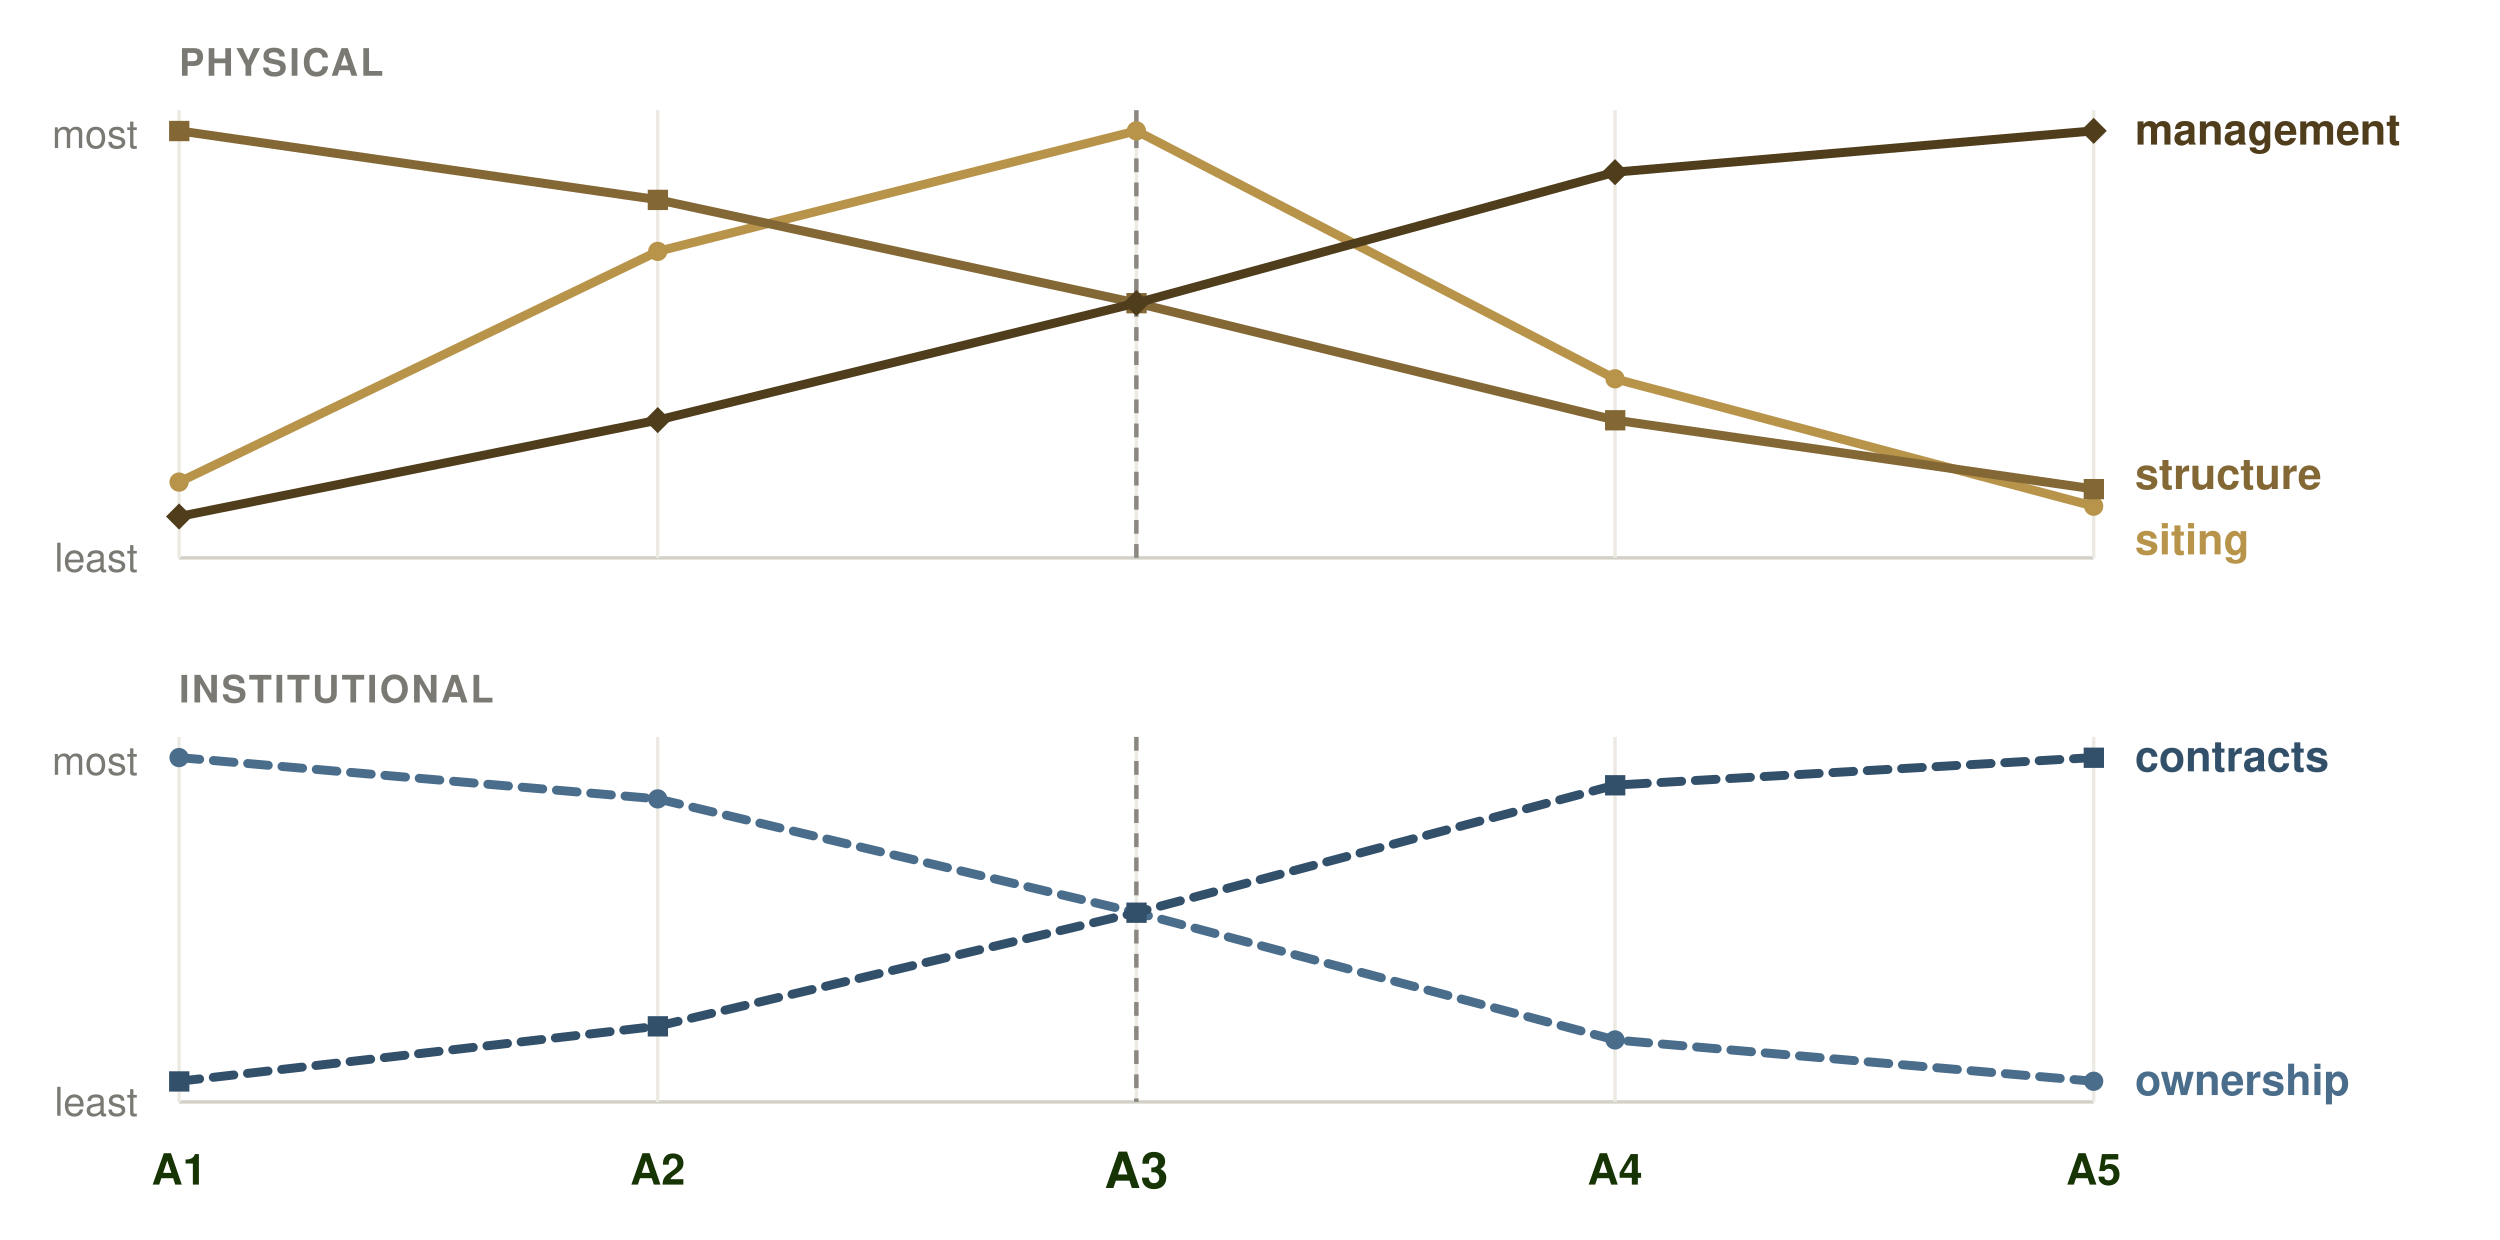
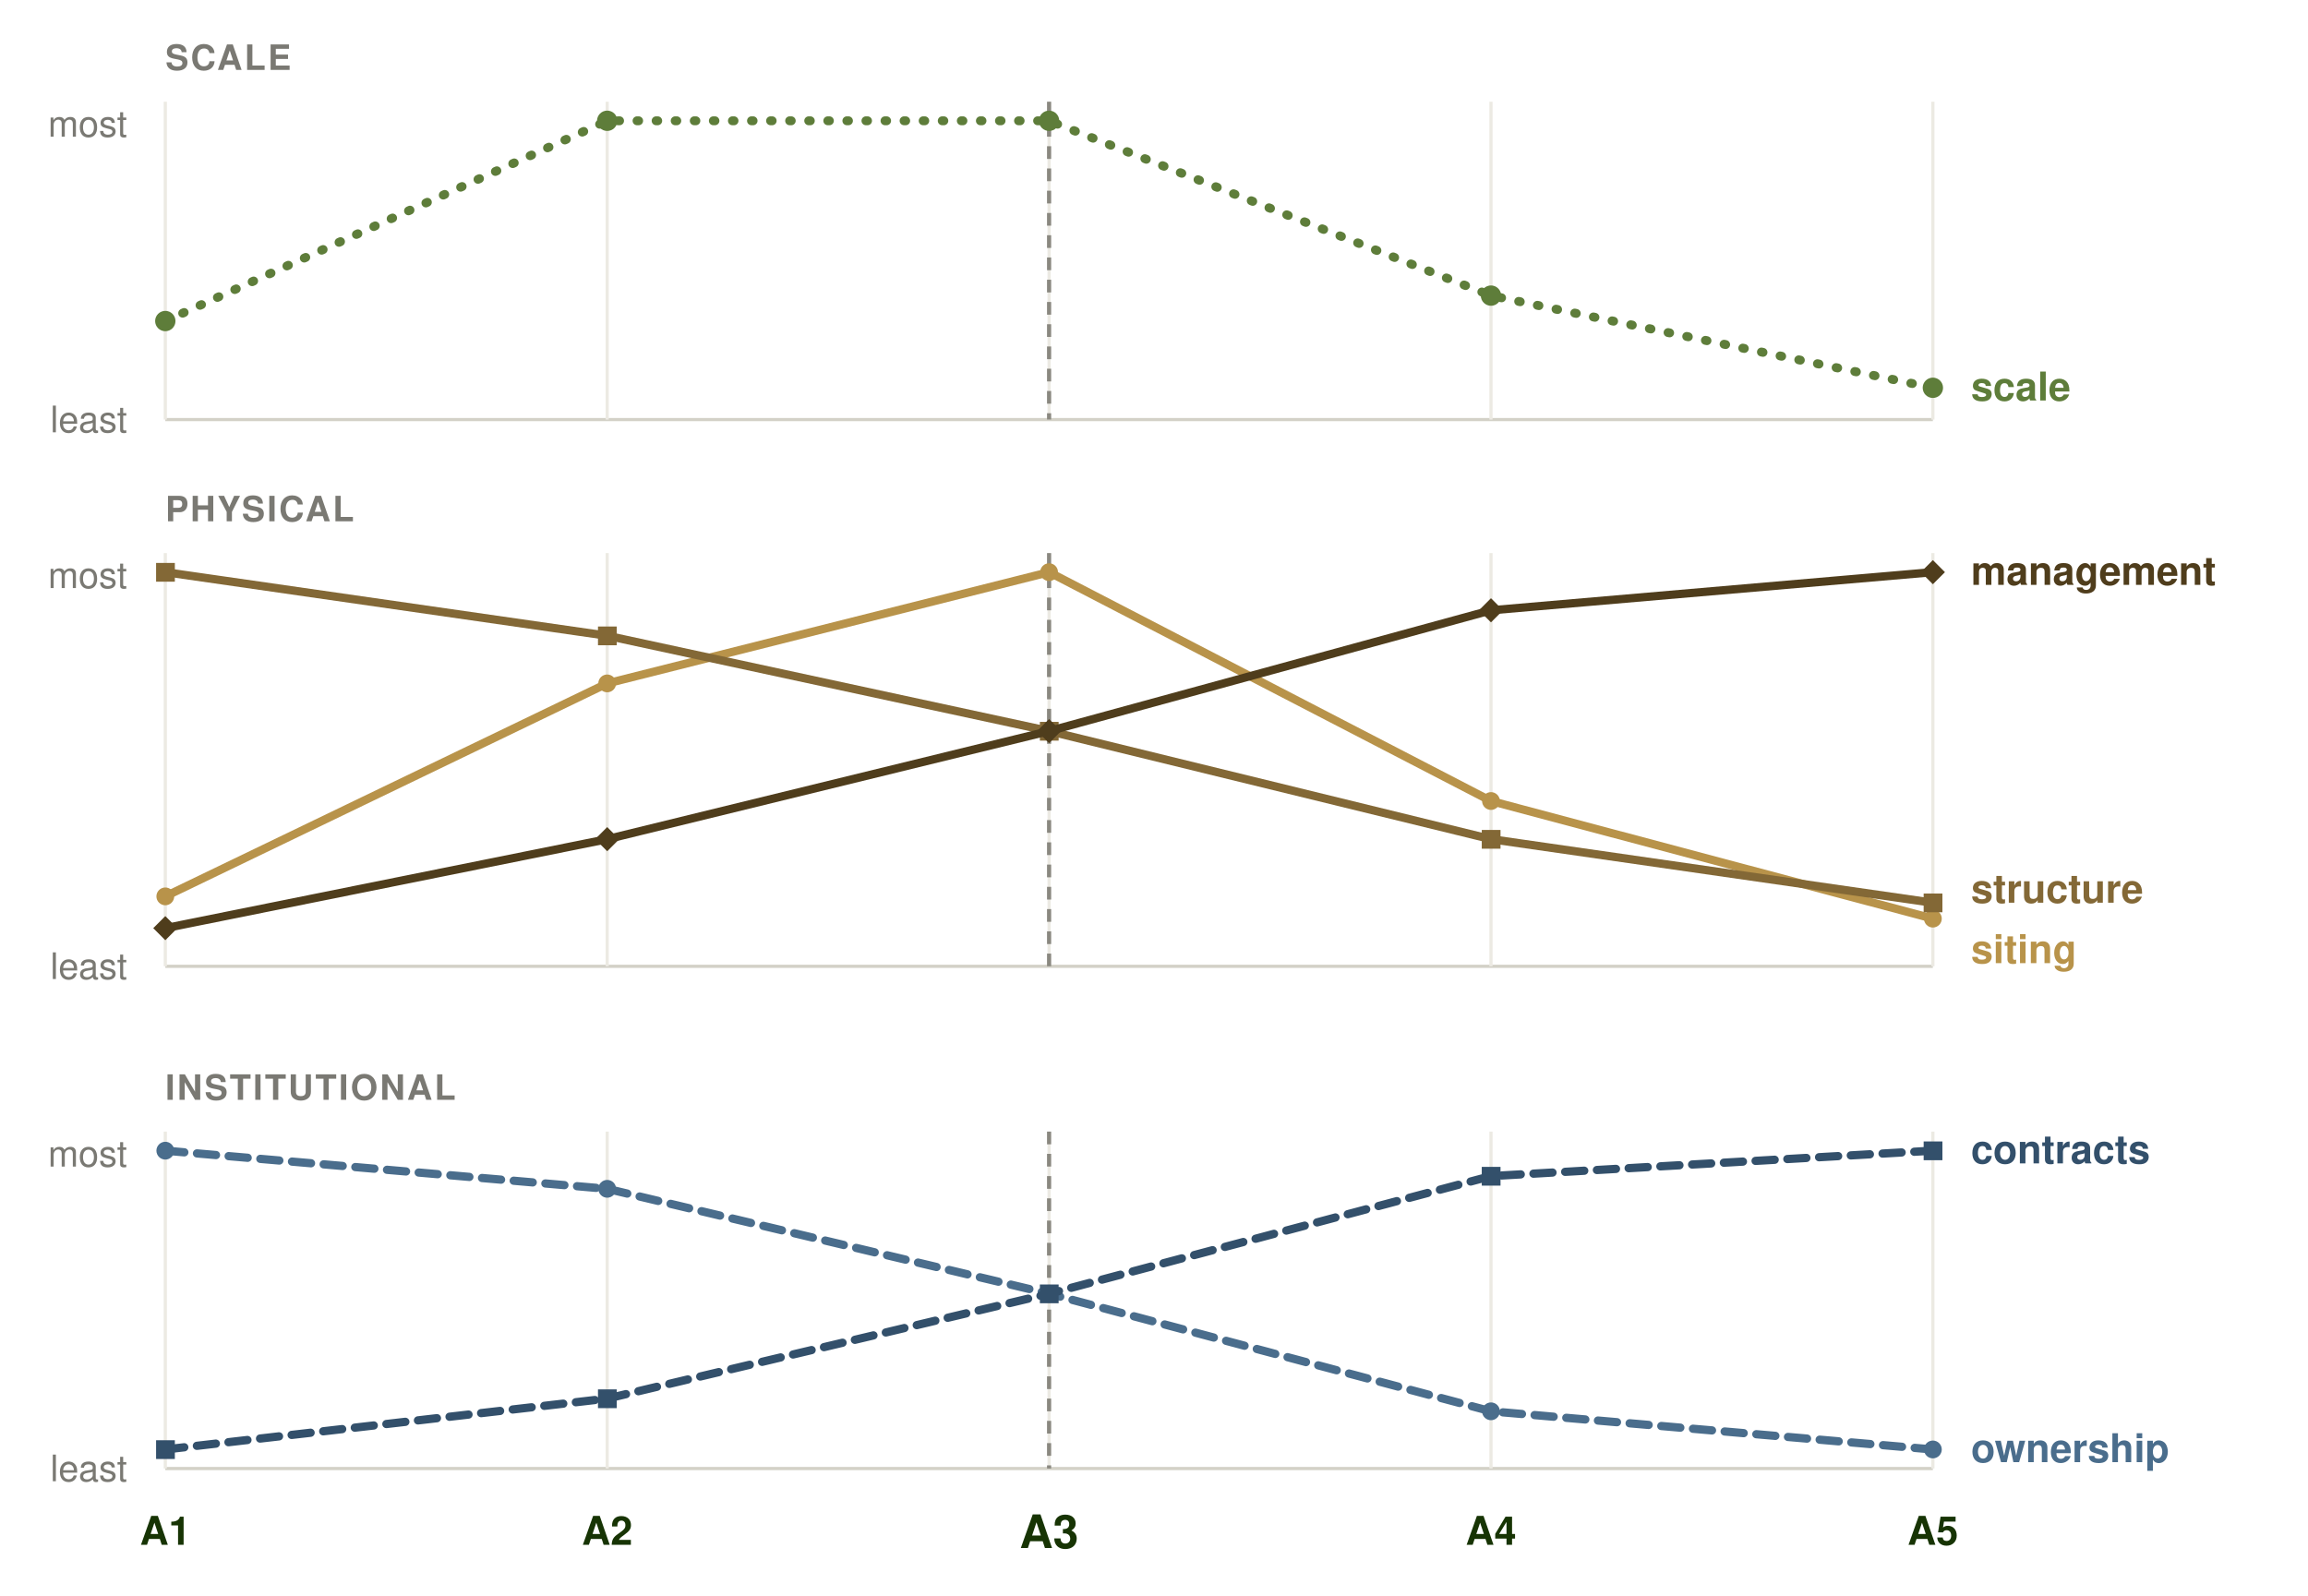
- <svg xmlns="http://www.w3.org/2000/svg" width="726" height="360" viewBox="60 18 726 360" role="img">
+ <svg xmlns="http://www.w3.org/2000/svg" width="726" height="502" viewBox="60 18 726 502" role="img">
  <style>
text{font-family:ui-sans-serif,system-ui,-apple-system,"Segoe UI",Helvetica,Arial,sans-serif}
.ax{font-size:11.5px;fill:#7a7973}
.zl{font-size:12.5px;font-weight:600;fill:#173404}
.zl3{font-size:14.5px}
.cl{font-size:12.5px;font-weight:600}
.nt{font-size:11px;fill:#8a8880}
.eb{font-size:11px;font-weight:700;fill:#7a7973;letter-spacing:.06em}
</style>
-   <text class="eb" x="112" y="40">PHYSICAL</text>
-   <line x1="112" y1="180" x2="668" y2="180" stroke="#d3d1c7" stroke-width="1" />
+   <text class="eb" x="112" y="40">SCALE</text>
+   <line x1="112" y1="150" x2="668" y2="150" stroke="#d3d1c7" stroke-width="1" />
  <text class="ax" x="100" y="61" text-anchor="end">most</text>
-   <text class="ax" x="100" y="184" text-anchor="end">least</text>
-   <line x1="112" y1="50" x2="112" y2="180" stroke="#eceae3" stroke-width="1" />
-   <line x1="251" y1="50" x2="251" y2="180" stroke="#eceae3" stroke-width="1" />
-   <line x1="390" y1="50" x2="390" y2="180" stroke="#eceae3" stroke-width="1" />
-   <line x1="529" y1="50" x2="529" y2="180" stroke="#eceae3" stroke-width="1" />
-   <line x1="668" y1="50" x2="668" y2="180" stroke="#eceae3" stroke-width="1" />
-   <line x1="390" y1="50" x2="390" y2="180" stroke="#8a8880" stroke-width="1.3" stroke-dasharray="4 3" />
-   <path d="M112,158 L251,91 L390,56 L529,128 L668,165" fill="none" stroke="#b8934a" stroke-width="2.6" stroke-linecap="round" stroke-linejoin="round" />
-   <circle cx="112" cy="158" r="2.8" fill="#b8934a" />
-   <circle cx="251" cy="91" r="2.8" fill="#b8934a" />
-   <circle cx="390" cy="56" r="2.8" fill="#b8934a" />
-   <circle cx="529" cy="128" r="2.8" fill="#b8934a" />
-   <circle cx="668" cy="165" r="2.8" fill="#b8934a" />
-   <path d="M112,56 L251,76 L390,106 L529,140 L668,160" fill="none" stroke="#836836" stroke-width="2.6" stroke-linecap="round" stroke-linejoin="round" />
-   <rect x="109.1" y="53.1" width="5.9" height="5.9" fill="#836836" />
-   <rect x="248.1" y="73.1" width="5.9" height="5.9" fill="#836836" />
-   <rect x="387.1" y="103.1" width="5.9" height="5.9" fill="#836836" />
-   <rect x="526.1" y="137.1" width="5.9" height="5.9" fill="#836836" />
-   <rect x="665.1" y="157.1" width="5.9" height="5.9" fill="#836836" />
-   <path d="M112,168 L251,140 L390,106 L529,68 L668,56" fill="none" stroke="#4f3d1c" stroke-width="2.6" stroke-linecap="round" stroke-linejoin="round" />
-   <path d="M112.0,164.2 L115.8,168.0 L112.0,171.8 L108.2,168.0 z" fill="#4f3d1c" />
-   <path d="M251.0,136.2 L254.8,140.0 L251.0,143.8 L247.2,140.0 z" fill="#4f3d1c" />
-   <path d="M390.0,102.2 L393.8,106.0 L390.0,109.8 L386.2,106.0 z" fill="#4f3d1c" />
-   <path d="M529.0,64.2 L532.8,68.0 L529.0,71.8 L525.2,68.0 z" fill="#4f3d1c" />
-   <path d="M668.0,52.2 L671.8,56.0 L668.0,59.8 L664.2,56.0 z" fill="#4f3d1c" />
-   <text class="cl" x="680" y="60" fill="#4f3d1c">management</text>
-   <text class="cl" x="680" y="160" fill="#836836">structure</text>
-   <text class="cl" x="680" y="179" fill="#b8934a">siting</text>
-   <text class="eb" x="112" y="222">INSTITUTIONAL</text>
-   <line x1="112" y1="338" x2="668" y2="338" stroke="#d3d1c7" stroke-width="1" />
-   <text class="ax" x="100" y="243" text-anchor="end">most</text>
-   <text class="ax" x="100" y="342" text-anchor="end">least</text>
-   <line x1="112" y1="232" x2="112" y2="338" stroke="#eceae3" stroke-width="1" />
-   <line x1="251" y1="232" x2="251" y2="338" stroke="#eceae3" stroke-width="1" />
-   <line x1="390" y1="232" x2="390" y2="338" stroke="#eceae3" stroke-width="1" />
-   <line x1="529" y1="232" x2="529" y2="338" stroke="#eceae3" stroke-width="1" />
-   <line x1="668" y1="232" x2="668" y2="338" stroke="#eceae3" stroke-width="1" />
-   <line x1="390" y1="232" x2="390" y2="338" stroke="#8a8880" stroke-width="1.3" stroke-dasharray="4 3" />
-   <path d="M112,238 L251,250 L390,283 L529,320 L668,332" fill="none" stroke="#4a6d8c" stroke-width="2.6" stroke-linecap="round" stroke-linejoin="round" stroke-dasharray="6 4" />
-   <circle cx="112" cy="238" r="2.8" fill="#4a6d8c" />
-   <circle cx="251" cy="250" r="2.8" fill="#4a6d8c" />
-   <circle cx="390" cy="283" r="2.8" fill="#4a6d8c" />
-   <circle cx="529" cy="320" r="2.8" fill="#4a6d8c" />
-   <circle cx="668" cy="332" r="2.8" fill="#4a6d8c" />
-   <path d="M112,332 L251,316 L390,283 L529,246 L668,238" fill="none" stroke="#33506b" stroke-width="2.6" stroke-linecap="round" stroke-linejoin="round" stroke-dasharray="6 4" />
-   <rect x="109.1" y="329.1" width="5.9" height="5.9" fill="#33506b" />
-   <rect x="248.1" y="313.1" width="5.9" height="5.9" fill="#33506b" />
-   <rect x="387.1" y="280.1" width="5.9" height="5.9" fill="#33506b" />
-   <rect x="526.1" y="243.1" width="5.9" height="5.9" fill="#33506b" />
-   <rect x="665.1" y="235.1" width="5.9" height="5.9" fill="#33506b" />
-   <text class="cl" x="680" y="242" fill="#33506b">contracts</text>
-   <text class="cl" x="680" y="336" fill="#4a6d8c">ownership</text>
-   <text class="zl" x="112" y="362" text-anchor="middle">A1</text>
-   <text class="zl" x="251" y="362" text-anchor="middle">A2</text>
-   <text class="zl zl3" x="390" y="363" text-anchor="middle">A3</text>
-   <text class="zl" x="529" y="362" text-anchor="middle">A4</text>
-   <text class="zl" x="668" y="362" text-anchor="middle">A5</text>
+   <text class="ax" x="100" y="154" text-anchor="end">least</text>
+   <line x1="112" y1="50" x2="112" y2="150" stroke="#eceae3" stroke-width="1" />
+   <line x1="251" y1="50" x2="251" y2="150" stroke="#eceae3" stroke-width="1" />
+   <line x1="390" y1="50" x2="390" y2="150" stroke="#eceae3" stroke-width="1" />
+   <line x1="529" y1="50" x2="529" y2="150" stroke="#eceae3" stroke-width="1" />
+   <line x1="668" y1="50" x2="668" y2="150" stroke="#eceae3" stroke-width="1" />
+   <line x1="390" y1="50" x2="390" y2="150" stroke="#8a8880" stroke-width="1.3" stroke-dasharray="4 3" />
+   <path d="M112,119 L251,56 L390,56 L529,111 L668,140" fill="none" stroke="#5e7d3a" stroke-width="2.8" stroke-linecap="round" stroke-linejoin="round" stroke-dasharray="0.5 5.5" />
+   <circle cx="112" cy="119" r="3.2" fill="#5e7d3a" />
+   <circle cx="251" cy="56" r="3.2" fill="#5e7d3a" />
+   <circle cx="390" cy="56" r="3.2" fill="#5e7d3a" />
+   <circle cx="529" cy="111" r="3.2" fill="#5e7d3a" />
+   <circle cx="668" cy="140" r="3.2" fill="#5e7d3a" />
+   <text class="cl" x="680" y="144" fill="#5e7d3a">scale</text>
+   <g transform="translate(0,142)">
+     <text class="eb" x="112" y="40">PHYSICAL</text>
+     <line x1="112" y1="180" x2="668" y2="180" stroke="#d3d1c7" stroke-width="1" />
+     <text class="ax" x="100" y="61" text-anchor="end">most</text>
+     <text class="ax" x="100" y="184" text-anchor="end">least</text>
+     <line x1="112" y1="50" x2="112" y2="180" stroke="#eceae3" stroke-width="1" />
+     <line x1="251" y1="50" x2="251" y2="180" stroke="#eceae3" stroke-width="1" />
+     <line x1="390" y1="50" x2="390" y2="180" stroke="#eceae3" stroke-width="1" />
+     <line x1="529" y1="50" x2="529" y2="180" stroke="#eceae3" stroke-width="1" />
+     <line x1="668" y1="50" x2="668" y2="180" stroke="#eceae3" stroke-width="1" />
+     <line x1="390" y1="50" x2="390" y2="180" stroke="#8a8880" stroke-width="1.3" stroke-dasharray="4 3" />
+     <path d="M112,158 L251,91 L390,56 L529,128 L668,165" fill="none" stroke="#b8934a" stroke-width="2.6" stroke-linecap="round" stroke-linejoin="round" />
+     <circle cx="112" cy="158" r="2.8" fill="#b8934a" />
+     <circle cx="251" cy="91" r="2.8" fill="#b8934a" />
+     <circle cx="390" cy="56" r="2.8" fill="#b8934a" />
+     <circle cx="529" cy="128" r="2.8" fill="#b8934a" />
+     <circle cx="668" cy="165" r="2.8" fill="#b8934a" />
+     <path d="M112,56 L251,76 L390,106 L529,140 L668,160" fill="none" stroke="#836836" stroke-width="2.6" stroke-linecap="round" stroke-linejoin="round" />
+     <rect x="109.1" y="53.1" width="5.9" height="5.9" fill="#836836" />
+     <rect x="248.1" y="73.1" width="5.9" height="5.9" fill="#836836" />
+     <rect x="387.1" y="103.1" width="5.9" height="5.9" fill="#836836" />
+     <rect x="526.1" y="137.1" width="5.9" height="5.9" fill="#836836" />
+     <rect x="665.1" y="157.1" width="5.9" height="5.9" fill="#836836" />
+     <path d="M112,168 L251,140 L390,106 L529,68 L668,56" fill="none" stroke="#4f3d1c" stroke-width="2.6" stroke-linecap="round" stroke-linejoin="round" />
+     <path d="M112.0,164.2 L115.8,168.0 L112.0,171.8 L108.2,168.0 z" fill="#4f3d1c" />
+     <path d="M251.0,136.2 L254.8,140.0 L251.0,143.8 L247.2,140.0 z" fill="#4f3d1c" />
+     <path d="M390.0,102.2 L393.8,106.0 L390.0,109.8 L386.2,106.0 z" fill="#4f3d1c" />
+     <path d="M529.0,64.2 L532.8,68.0 L529.0,71.8 L525.2,68.0 z" fill="#4f3d1c" />
+     <path d="M668.0,52.2 L671.8,56.0 L668.0,59.8 L664.2,56.0 z" fill="#4f3d1c" />
+     <text class="cl" x="680" y="60" fill="#4f3d1c">management</text>
+     <text class="cl" x="680" y="160" fill="#836836">structure</text>
+     <text class="cl" x="680" y="179" fill="#b8934a">siting</text>
+     <text class="eb" x="112" y="222">INSTITUTIONAL</text>
+     <line x1="112" y1="338" x2="668" y2="338" stroke="#d3d1c7" stroke-width="1" />
+     <text class="ax" x="100" y="243" text-anchor="end">most</text>
+     <text class="ax" x="100" y="342" text-anchor="end">least</text>
+     <line x1="112" y1="232" x2="112" y2="338" stroke="#eceae3" stroke-width="1" />
+     <line x1="251" y1="232" x2="251" y2="338" stroke="#eceae3" stroke-width="1" />
+     <line x1="390" y1="232" x2="390" y2="338" stroke="#eceae3" stroke-width="1" />
+     <line x1="529" y1="232" x2="529" y2="338" stroke="#eceae3" stroke-width="1" />
+     <line x1="668" y1="232" x2="668" y2="338" stroke="#eceae3" stroke-width="1" />
+     <line x1="390" y1="232" x2="390" y2="338" stroke="#8a8880" stroke-width="1.3" stroke-dasharray="4 3" />
+     <path d="M112,238 L251,250 L390,283 L529,320 L668,332" fill="none" stroke="#4a6d8c" stroke-width="2.6" stroke-linecap="round" stroke-linejoin="round" stroke-dasharray="6 4" />
+     <circle cx="112" cy="238" r="2.8" fill="#4a6d8c" />
+     <circle cx="251" cy="250" r="2.8" fill="#4a6d8c" />
+     <circle cx="390" cy="283" r="2.8" fill="#4a6d8c" />
+     <circle cx="529" cy="320" r="2.8" fill="#4a6d8c" />
+     <circle cx="668" cy="332" r="2.8" fill="#4a6d8c" />
+     <path d="M112,332 L251,316 L390,283 L529,246 L668,238" fill="none" stroke="#33506b" stroke-width="2.6" stroke-linecap="round" stroke-linejoin="round" stroke-dasharray="6 4" />
+     <rect x="109.1" y="329.1" width="5.9" height="5.9" fill="#33506b" />
+     <rect x="248.1" y="313.1" width="5.9" height="5.9" fill="#33506b" />
+     <rect x="387.1" y="280.1" width="5.9" height="5.9" fill="#33506b" />
+     <rect x="526.1" y="243.1" width="5.9" height="5.9" fill="#33506b" />
+     <rect x="665.1" y="235.1" width="5.9" height="5.9" fill="#33506b" />
+     <text class="cl" x="680" y="242" fill="#33506b">contracts</text>
+     <text class="cl" x="680" y="336" fill="#4a6d8c">ownership</text>
+     <text class="zl" x="112" y="362" text-anchor="middle">A1</text>
+     <text class="zl" x="251" y="362" text-anchor="middle">A2</text>
+     <text class="zl zl3" x="390" y="363" text-anchor="middle">A3</text>
+     <text class="zl" x="529" y="362" text-anchor="middle">A4</text>
+     <text class="zl" x="668" y="362" text-anchor="middle">A5</text>
+   </g>
</svg>
